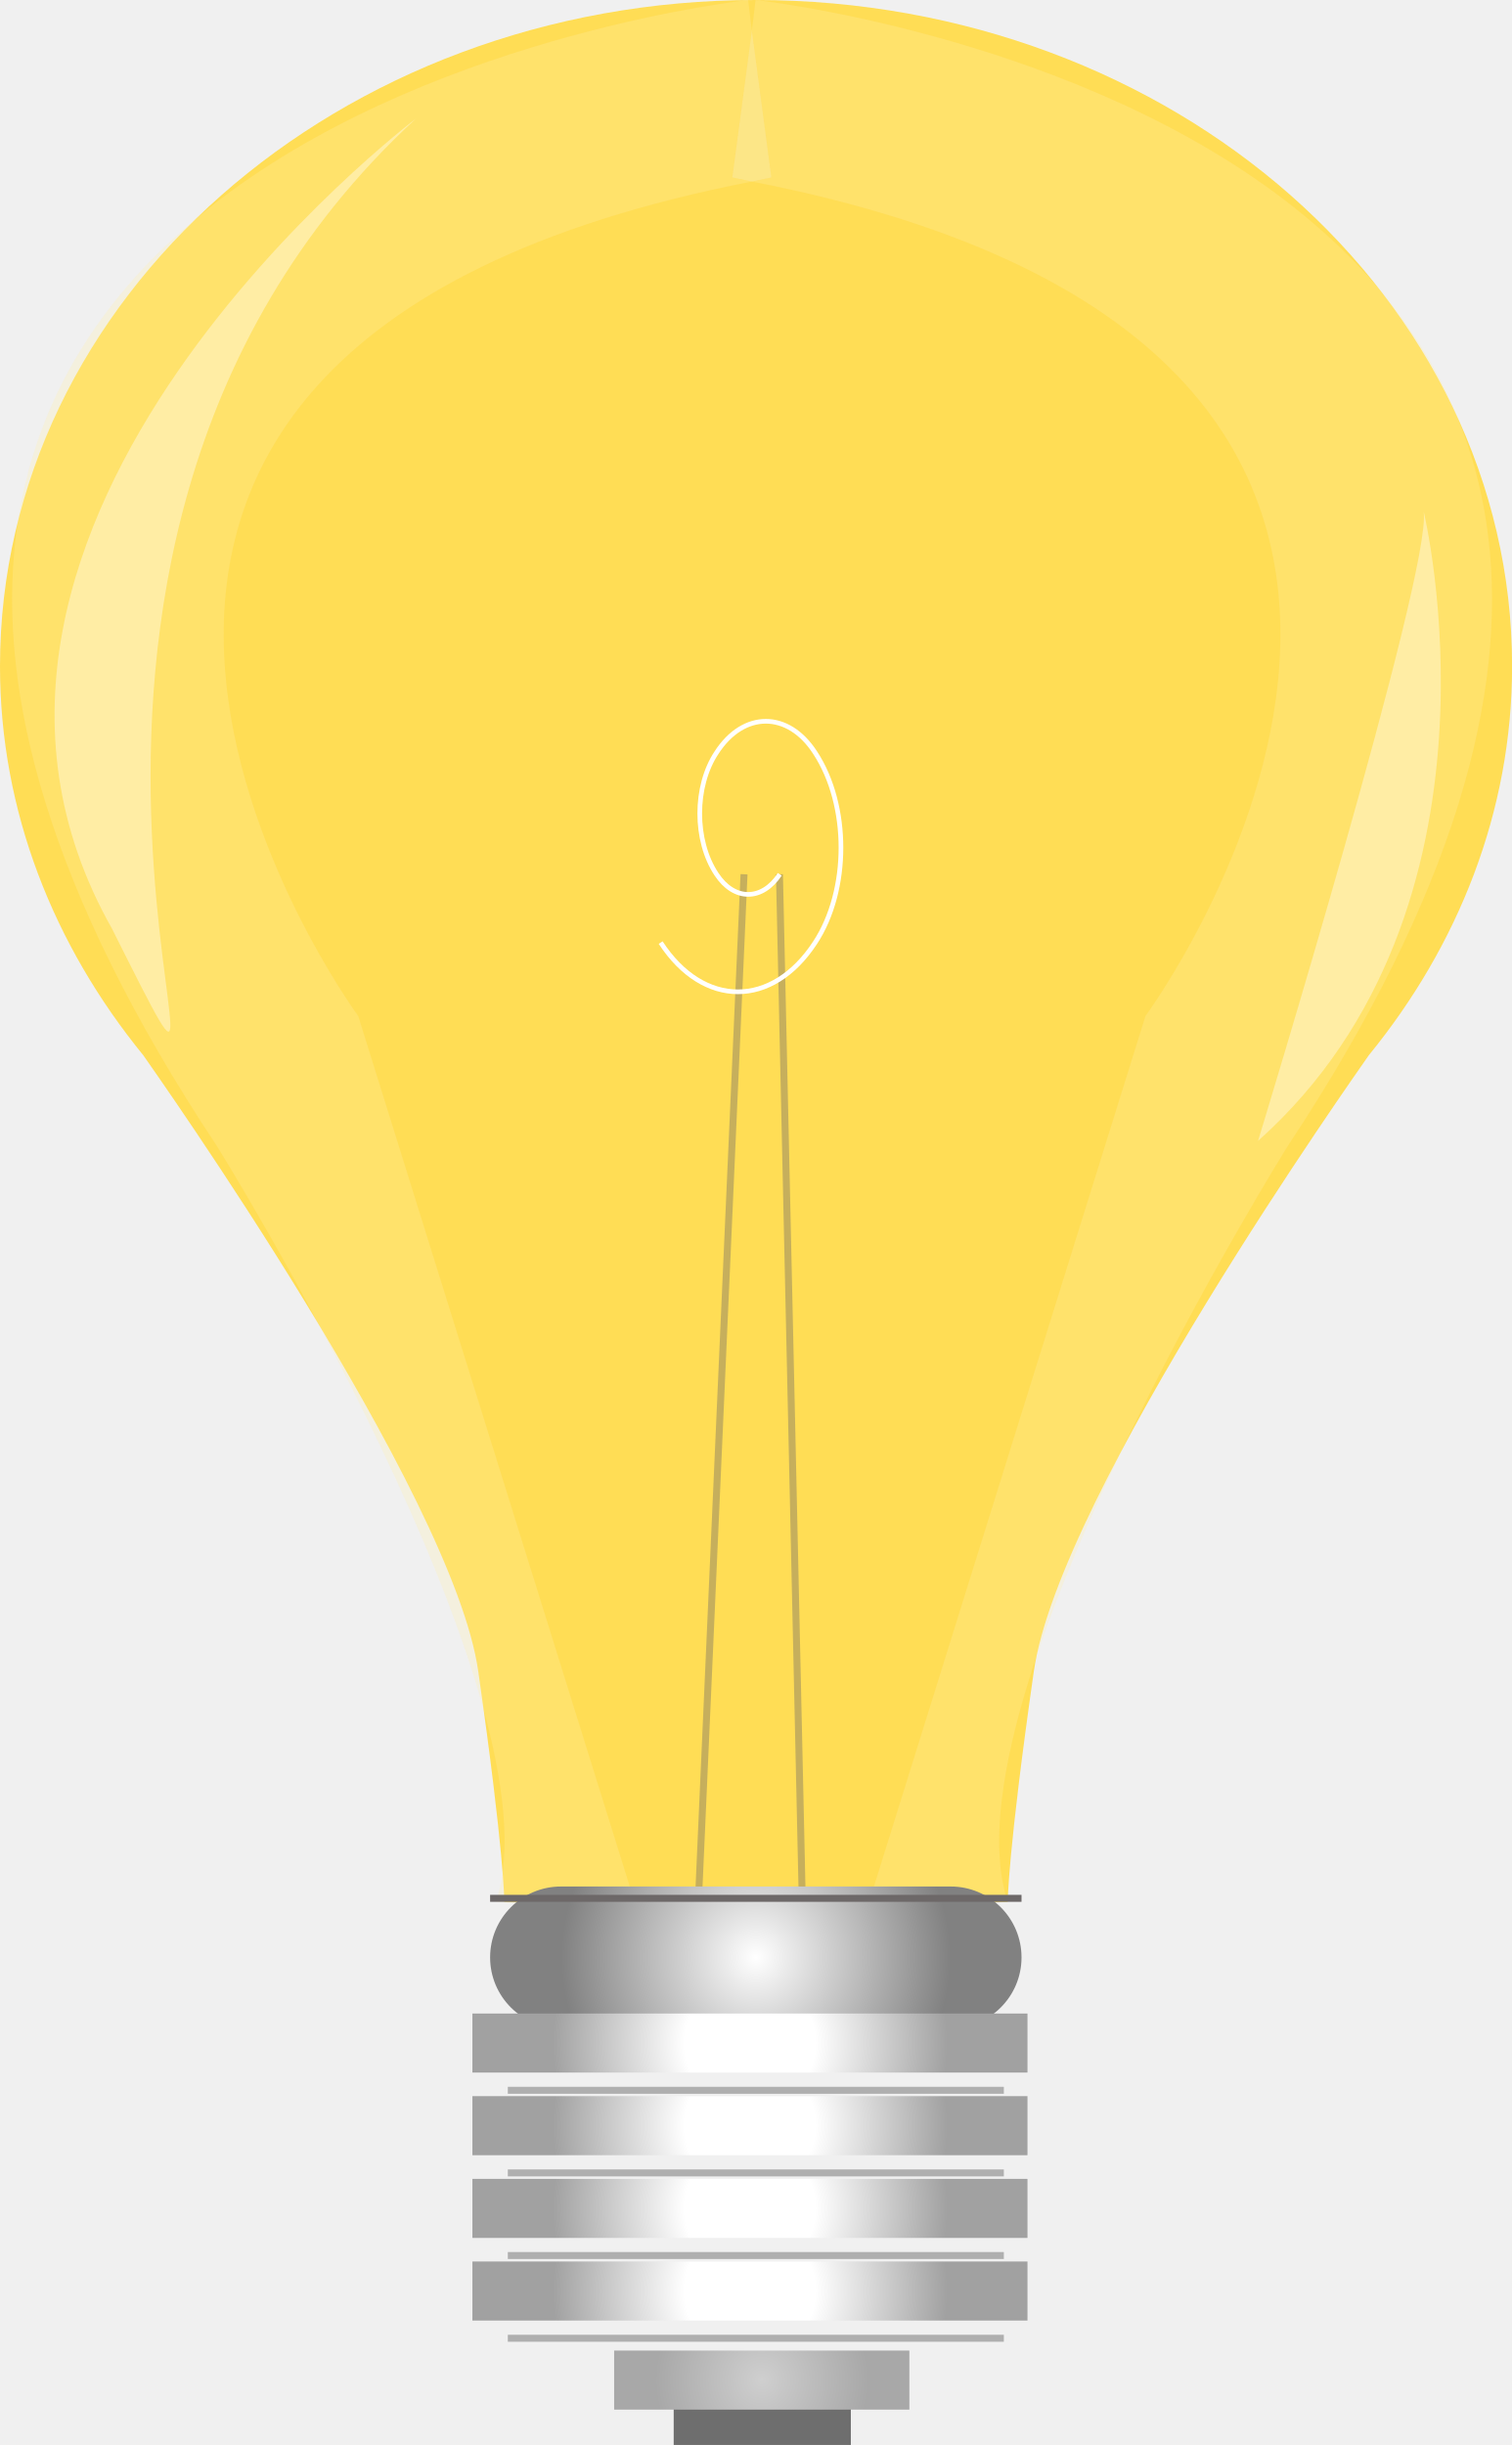
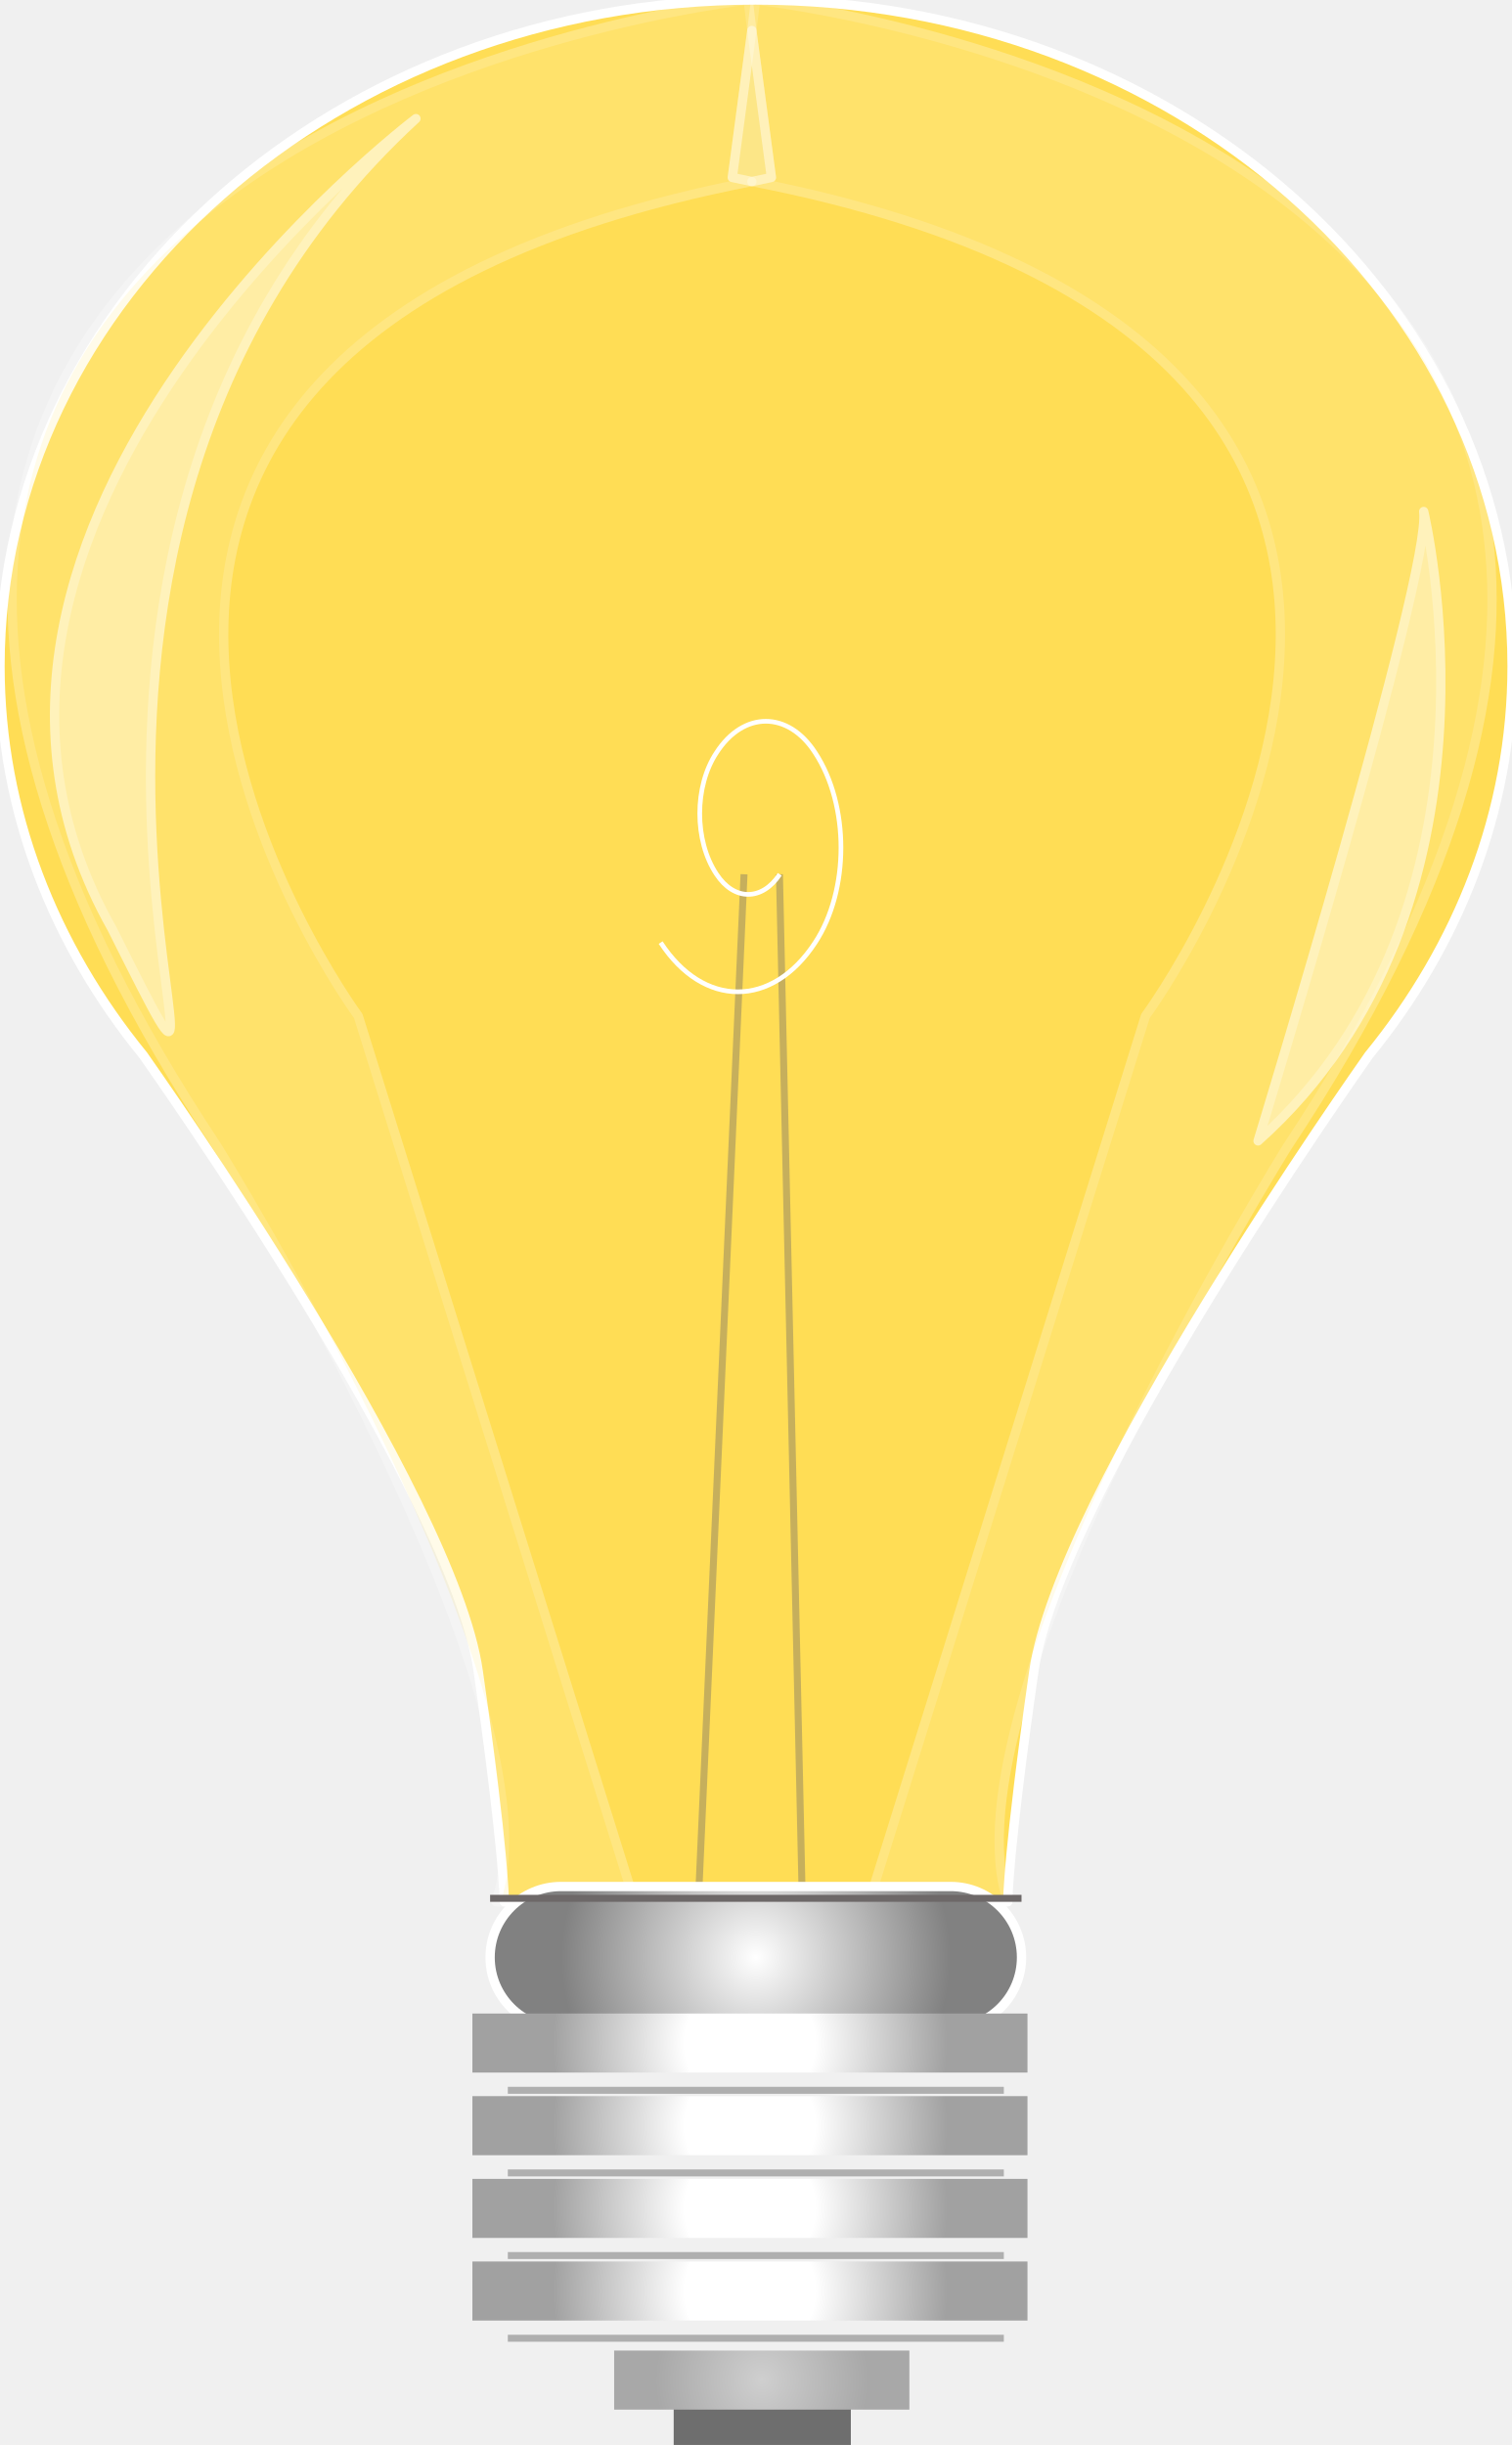
<svg xmlns="http://www.w3.org/2000/svg" id="svg10716" viewBox="0 0 162.46 262.76" version="1.0">
+   <style>
+     path {
+ 
+       stroke: white;
+       stroke-width: 1;
+       stroke-linejoin: round;
+     }
+   </style>
  <defs id="defs10718">
    <radialGradient id="radialGradient2642" gradientUnits="userSpaceOnUse" cy="255.78" cx="81.863" gradientTransform="translate(1283 176.85)" r="11.44">
      <stop id="stop10107" style="stop-color:rgb(207, 207, 207)" offset="0" />
      <stop id="stop10109" style="stop-color:rgb(168, 168, 168)" offset="1" />
    </radialGradient>
    <radialGradient id="radialGradient2644" gradientUnits="userSpaceOnUse" cy="210.36" cx="81.228" r="20.899">
      <stop id="stop10152" style="stop-color:rgb(255, 255, 255)" offset="0" />
      <stop id="stop10154" style="stop-color:rgb(129, 129, 129)" offset="1" />
    </radialGradient>
    <radialGradient id="radialGradient2646" gradientUnits="userSpaceOnUse" cy="219.56" cx="80.594" r="21.209">
      <stop id="stop10167" style="stop-color:rgb(255, 255, 255)" offset=".332" />
      <stop id="stop10169" style="stop-color:rgb(161, 161, 161)" offset="1" />
    </radialGradient>
    <radialGradient id="radialGradient2648" gradientUnits="userSpaceOnUse" cy="228.44" cx="80.594" r="21.209">
      <stop id="stop10178" style="stop-color:rgb(255, 255, 255)" offset=".332" />
      <stop id="stop10180" style="stop-color:rgb(161, 161, 161)" offset="1" />
    </radialGradient>
    <radialGradient id="radialGradient2650" gradientUnits="userSpaceOnUse" cy="237.33" cx="80.594" r="21.209">
      <stop id="stop10191" style="stop-color:rgb(255, 255, 255)" offset=".332" />
      <stop id="stop10193" style="stop-color:rgb(161, 161, 161)" offset="1" />
    </radialGradient>
    <radialGradient id="radialGradient2652" gradientUnits="userSpaceOnUse" cy="246.21" cx="80.594" r="21.209">
      <stop id="stop10202" style="stop-color:rgb(255, 255, 255)" offset=".332" />
      <stop id="stop10204" style="stop-color:rgb(161, 161, 161)" offset="1" />
    </radialGradient>
  </defs>
  <g id="g10519" transform="translate(-1283 -176.85)">
    <rect id="rect10292" style="fill:#6e6e6e" height="6.346" width="19.038" y="433.26" x="1355.4" />
    <rect id="rect10300" style="fill:url(#radialGradient2642)" height="6.346" width="31.729" y="429.46" x="1349" />
    <path id="path10308" style="fill:#ffdd55" d="m1445.5 248.45c0-39.54-36.4-71.6-81.3-71.6-44.8 0-81.2 32.06-81.2 71.6 0 15.62 5.8 30.04 15.4 41.81 1.1 1.6 33.3 47.06 36 66.23 2.8 19.53 2.8 24.74 2.8 24.74l15.3 0.51-0.1 0.79 11.8-0.4 11.8 0.4v-0.79l15.3-0.51s0-5.21 2.8-24.74c2.7-19.18 34.9-64.63 36-66.23 9.6-11.77 15.4-26.19 15.4-41.81z" />
    <g id="g10310" style="opacity:0.39" transform="translate(1283 176.85)">
      <line id="line10312" style="stroke:#6d6868;stroke-width:.75;fill:none" y2="208.18" x2="74.882" y1="93.955" x1="79.959" />
      <line id="line10314" style="stroke:#6d6868;stroke-width:.75;fill:none" y2="208.18" x2="86.305" y1="93.955" x1="83.767" />
    </g>
    <path id="path10326" style="opacity:0.26;fill:#ffeeaa" d="m1364.2 176.85l-0.4 3.28 2.1 15.79c-0.7 0.14-1.4 0.3-2.1 0.44 94.8 18.45 42.3 89.68 42.3 89.68l-30.1 96.49 15.3-1.31c-7.2-21.57 30.1-81.22 30.1-81.22 72.3-109.15-57.2-123.15-57.2-123.15z" />
    <path id="path10328" style="opacity:0.26;fill:#ffeeaa" d="m1363.8 180.13l-0.4-3.28s-129.5 14-57.1 123.15c0 0 37.2 59.65 30 81.23l15.3 1.3-30.1-96.49s-52.4-71.23 42.3-89.68c-0.7-0.14-1.4-0.3-2.1-0.44l2.1-15.79z" />
    <path id="path10330" style="opacity:0.26;fill:#ffeeaa" d="m1363.8 180.13l-2.1 15.79c0.7 0.14 1.4 0.3 2.1 0.44 0.7-0.14 1.4-0.3 2.1-0.44l-2.1-15.79z" />
    <path id="path10332" style="opacity:0.26;fill:#f4eed7" d="m1363.8 180.13l-2.1 15.79c0.7 0.14 1.4 0.3 2.1 0.44 0.7-0.14 1.4-0.3 2.1-0.44l-2.1-15.79z" />
    <g id="g10334" style="opacity:0.54;fill:#fff6d5" transform="translate(1283 176.85)">
      <path id="path10336" style="fill:#fff6d5" d="m44.699 12.747s-57.345 43.39-32.667 87.051c20.216 40.312-19.683-38.855 32.667-87.051z" />
    </g>
    <g id="g10338" transform="translate(1283 176.85)">
      <g id="g10340">
        <path id="path10348" style="fill:url(#radialGradient2644)" d="m109.78 210.36c0 4.2-3.41 7.61-7.61 7.61h-41.884c-4.206 0-7.615-3.41-7.615-7.61 0-4.21 3.409-7.62 7.615-7.62h41.884c4.2 0 7.61 3.41 7.61 7.62z" />
        <line id="line10350" style="stroke:#6d6868;stroke-width:.75;fill:none" y2="204.01" x2="52.671" y1="204.01" x1="109.78" />
      </g>
      <g id="g10352">
        <g id="g10354">
          <g id="g10356">
            <rect id="rect10364" style="fill:url(#radialGradient2646)" height="6.346" width="59.652" y="216.39" x="50.768" />
            <line id="line10366" style="stroke:#afafaf;stroke-width:.75;fill:none" y2="224.64" x2="107.88" y1="224.64" x1="54.575" />
          </g>
          <g id="g10368">
            <rect id="rect10376" style="fill:url(#radialGradient2648)" height="6.346" width="59.652" y="225.27" x="50.768" />
            <line id="line10378" style="stroke:#afafaf;stroke-width:.75;fill:none" y2="233.52" x2="107.88" y1="233.52" x1="54.575" />
          </g>
        </g>
        <g id="g10380">
          <g id="g10382">
            <rect id="rect10390" style="fill:url(#radialGradient2650)" height="6.346" width="59.652" y="234.16" x="50.768" />
            <line id="line10392" style="stroke:#afafaf;stroke-width:.75;fill:none" y2="242.4" x2="107.88" y1="242.4" x1="54.575" />
          </g>
          <g id="g10394">
            <rect id="rect10402" style="fill:url(#radialGradient2652)" height="6.346" width="59.652" y="243.04" x="50.768" />
            <line id="line10404" style="stroke:#afafaf;stroke-width:.75;fill:none" y2="251.29" x2="107.88" y1="251.29" x1="54.575" />
          </g>
        </g>
      </g>
    </g>
    <path id="path10406" style="stroke:#ffffff;stroke-width:.5;fill:none" d="m1354 278.15c4.6 7.05 12 7.05 16.6 0 3.7-5.63 3.7-14.77 0-20.41-2.9-4.5-7.7-4.5-10.6 0-2.4 3.61-2.4 9.46 0 13.06 1.9 2.89 4.9 2.89 6.8 0.01" />
    <path id="path10414" style="opacity:0.54;fill:#fff6d5" d="m1436 231.82s10.3 42.54-17.8 67.64c0 0 18.7-61.23 17.8-67.64z" />
  </g>
</svg>
